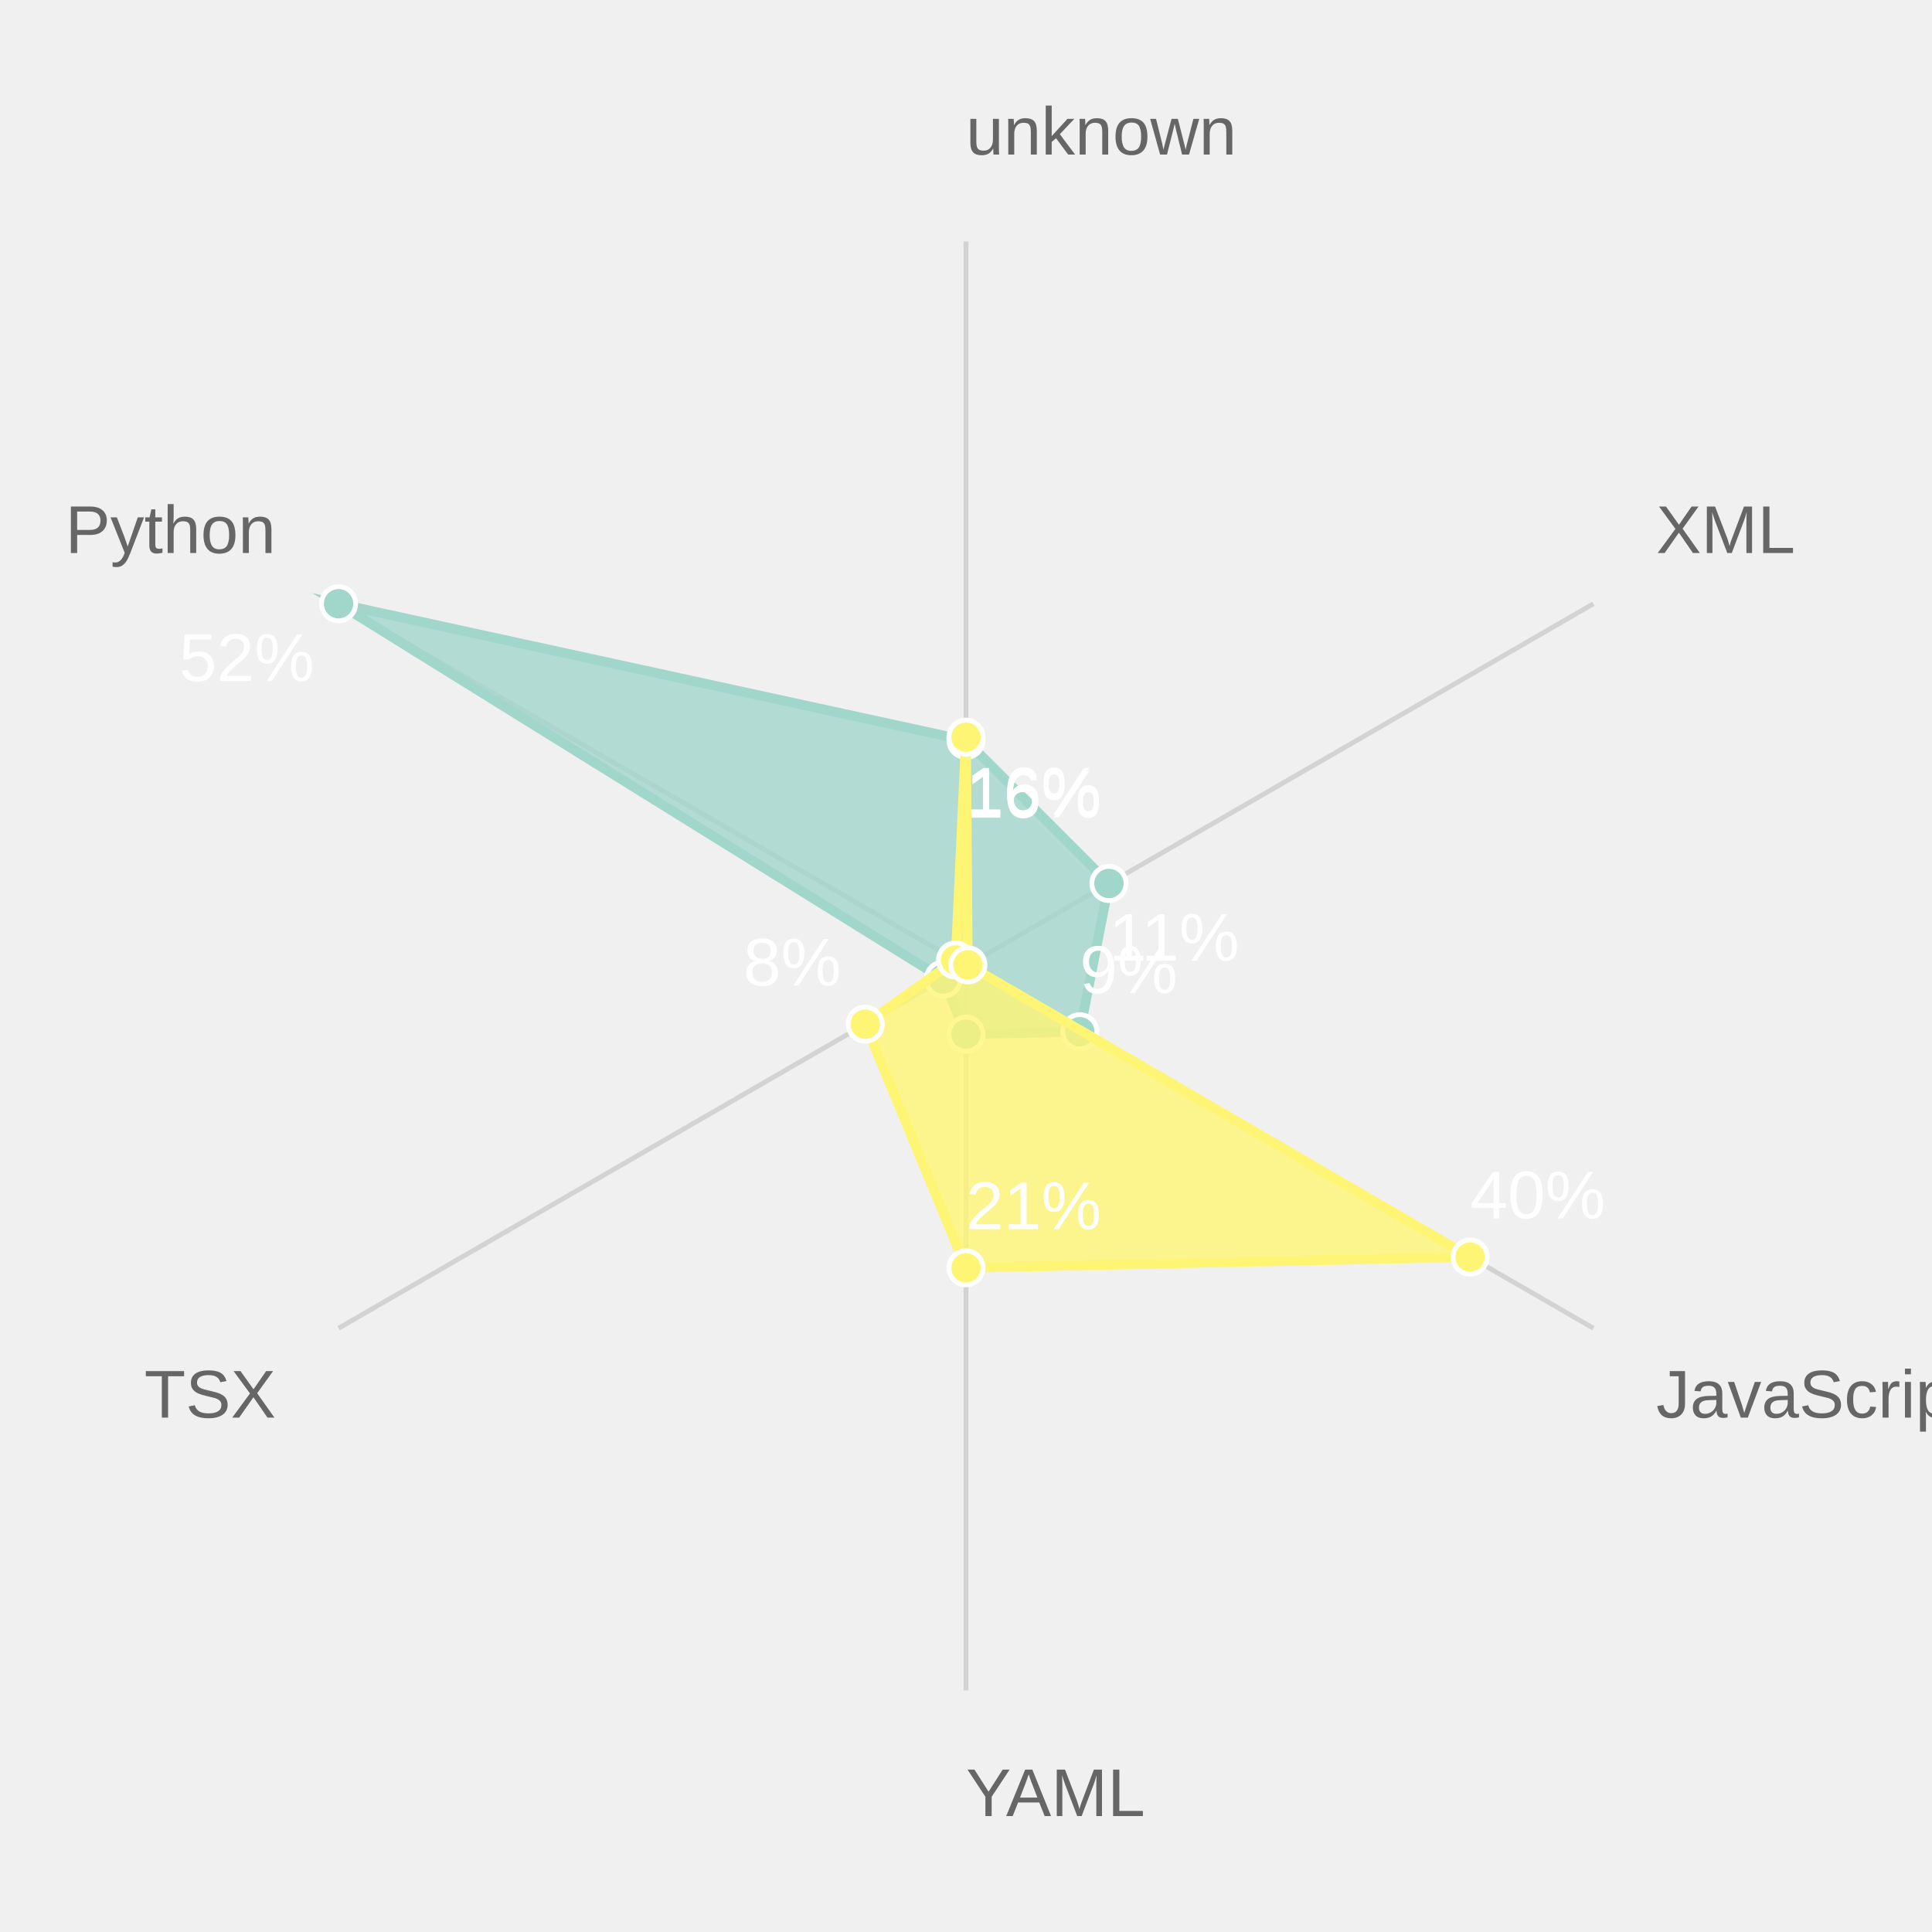
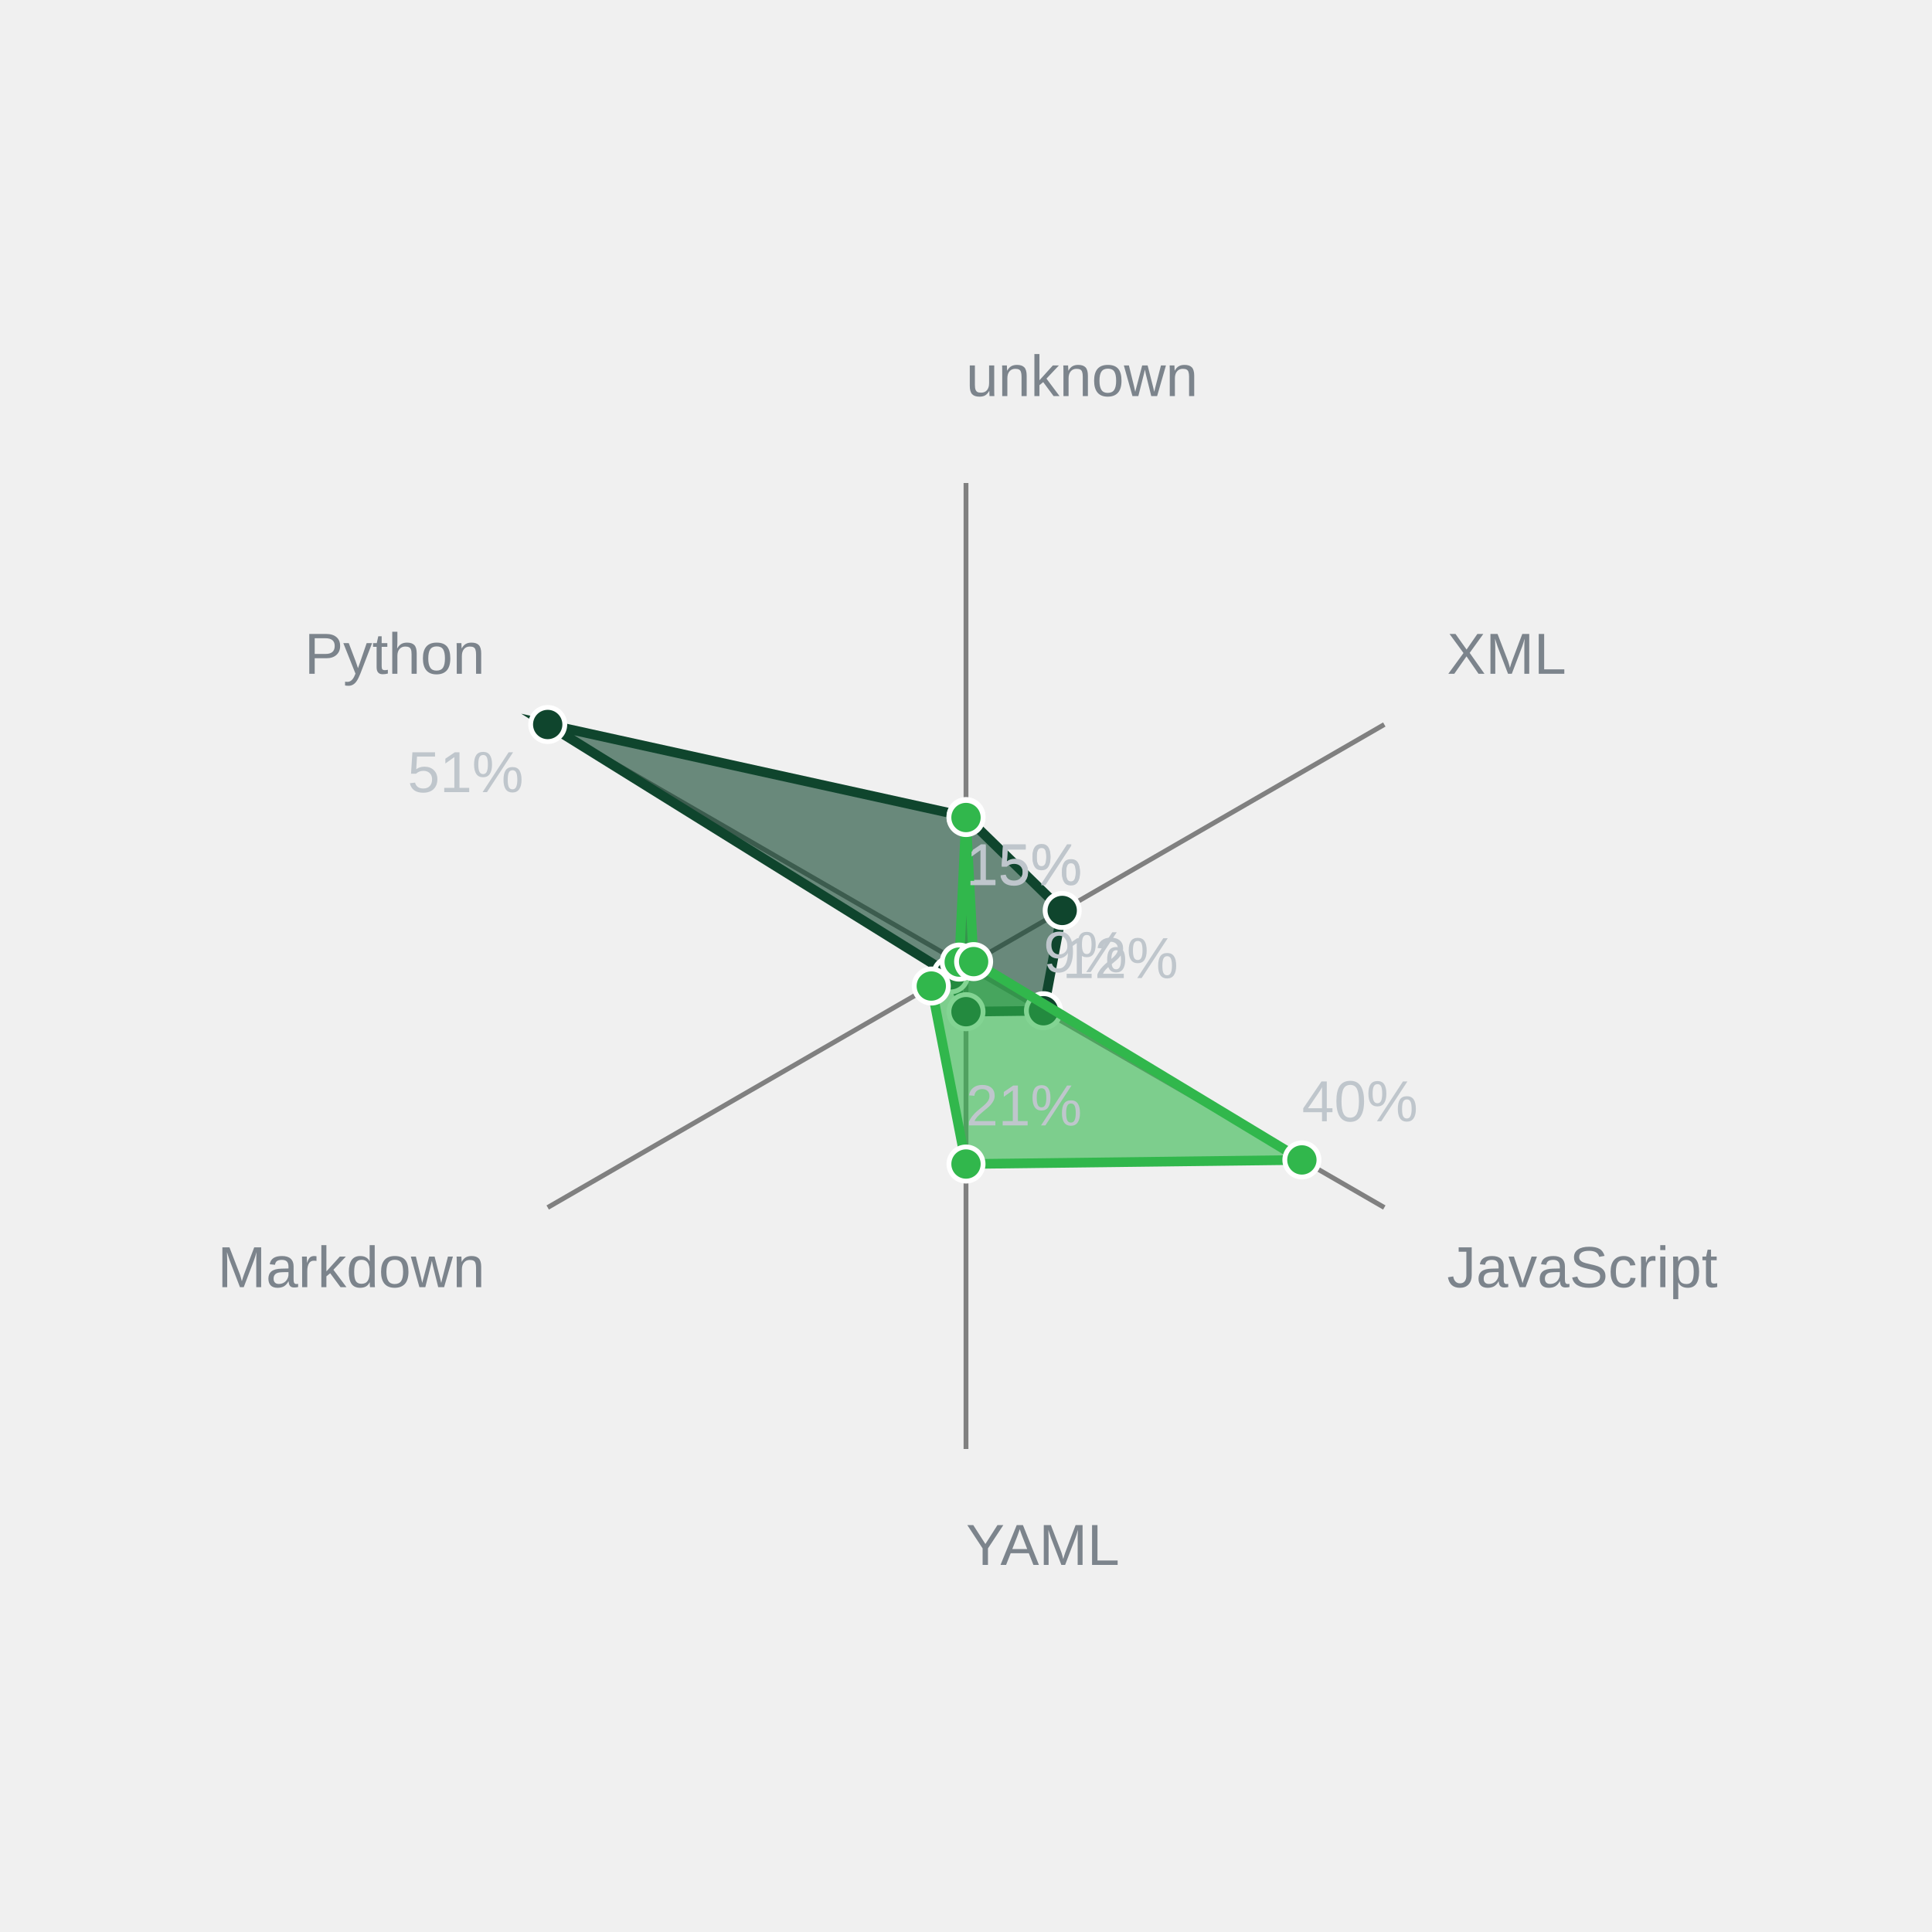
<svg xmlns="http://www.w3.org/2000/svg" version="1.1" class="marks" width="400" height="400" viewBox="0 0 400 400">
-   <g fill="none" stroke-miterlimit="10" transform="translate(50,50)">
+   <g fill="none" stroke-miterlimit="10" transform="translate(100,100)">
    <g class="mark-group role-frame root" role="graphics-object" aria-roledescription="group mark container">
-       <g transform="translate(150,150)">
-         <path class="background" aria-hidden="true" d="M0,0h300v300h-300Z" />
+       <g transform="translate(100,100)">
+         <path class="background" aria-hidden="true" d="M0,0h200v200h-200Z" />
        <g>
          <g class="mark-rule role-mark radial-grid" role="graphics-symbol" aria-roledescription="rule mark container">
-             <line transform="translate(0,0)" x2="-129.904" y2="-75" stroke="lightgray" stroke-width="1" />
-             <line transform="translate(0,0)" x2="4.2491541732359845e-14" y2="-150" stroke="lightgray" stroke-width="1" />
-             <line transform="translate(0,0)" x2="129.904" y2="-75" stroke="lightgray" stroke-width="1" />
-             <line transform="translate(0,0)" x2="129.904" y2="75" stroke="lightgray" stroke-width="1" />
-             <line transform="translate(0,0)" x2="9.184850993605149e-15" y2="150" stroke="lightgray" stroke-width="1" />
-             <line transform="translate(0,0)" x2="-129.904" y2="75" stroke="lightgray" stroke-width="1" />
+             <line transform="translate(0,0)" x2="-86.603" y2="-50" stroke="gray" stroke-width="1" />
+             <line transform="translate(0,0)" x2="2.8327694488239898e-14" y2="-100" stroke="gray" stroke-width="1" />
+             <line transform="translate(0,0)" x2="86.603" y2="-50" stroke="gray" stroke-width="1" />
+             <line transform="translate(0,0)" x2="86.603" y2="50" stroke="gray" stroke-width="1" />
+             <line transform="translate(0,0)" x2="6.123233995736766e-15" y2="100" stroke="gray" stroke-width="1" />
+             <line transform="translate(0,0)" x2="-86.603" y2="50" stroke="gray" stroke-width="1" />
          </g>
          <g class="mark-group role-scope categories" role="graphics-object" aria-roledescription="group mark container">
            <g transform="translate(0,0)">
              <path class="background" aria-hidden="true" d="M0,0h0v0h0Z" />
              <g>
                <g class="mark-line role-mark category-line" role="graphics-symbol" aria-roledescription="line mark container">
-                   <path d="M-129.904,-75L0,-46.71L29.592,-17.085L23.565,13.605L0,14.1L-4.703,2.715Z" fill="#A1D6CB" fill-opacity="0.8" stroke="#A1D6CB" stroke-width="2" />
+                   <path d="M-86.603,-50L0,-30.94L19.919,-11.5L16.039,9.26L0,9.46L-3.17,1.83Z" fill="#0f452d" fill-opacity="0.6" stroke="#0f452d" stroke-width="2" />
                </g>
                <g class="mark-symbol role-mark category-point" role="graphics-symbol" aria-roledescription="symbol mark container">
-                   <path transform="translate(-129.9038,-75)" d="M3.536,0A3.536,3.536,0,1,1,-3.536,0A3.536,3.536,0,1,1,3.536,0" fill="#A1D6CB" stroke="white" stroke-width="1" />
-                   <path transform="translate(1.3231866095456856e-14,-46.71)" d="M3.536,0A3.536,3.536,0,1,1,-3.536,0A3.536,3.536,0,1,1,3.536,0" fill="#A1D6CB" stroke="white" stroke-width="1" />
-                   <path transform="translate(29.59209,-17.085)" d="M3.536,0A3.536,3.536,0,1,1,-3.536,0A3.536,3.536,0,1,1,3.536,0" fill="#A1D6CB" stroke="white" stroke-width="1" />
-                   <path transform="translate(23.56455,13.605)" d="M3.536,0A3.536,3.536,0,1,1,-3.536,0A3.536,3.536,0,1,1,3.536,0" fill="#A1D6CB" stroke="white" stroke-width="1" />
-                   <path transform="translate(8.63375993398884e-16,14.1)" d="M3.536,0A3.536,3.536,0,1,1,-3.536,0A3.536,3.536,0,1,1,3.536,0" fill="#A1D6CB" stroke="white" stroke-width="1" />
-                   <path transform="translate(-4.702518,2.715)" d="M3.536,0A3.536,3.536,0,1,1,-3.536,0A3.536,3.536,0,1,1,3.536,0" fill="#A1D6CB" stroke="white" stroke-width="1" />
+                   <path transform="translate(-86.60254,-50)" d="M3.536,0A3.536,3.536,0,1,1,-3.536,0A3.536,3.536,0,1,1,3.536,0" fill="#0f452d" stroke="white" stroke-width="1" />
+                   <path transform="translate(8.764588674661424e-15,-30.94)" d="M3.536,0A3.536,3.536,0,1,1,-3.536,0A3.536,3.536,0,1,1,3.536,0" fill="#0f452d" stroke="white" stroke-width="1" />
+                   <path transform="translate(19.91858,-11.5)" d="M3.536,0A3.536,3.536,0,1,1,-3.536,0A3.536,3.536,0,1,1,3.536,0" fill="#0f452d" stroke="white" stroke-width="1" />
+                   <path transform="translate(16.03879,9.26)" d="M3.536,0A3.536,3.536,0,1,1,-3.536,0A3.536,3.536,0,1,1,3.536,0" fill="#0f452d" stroke="white" stroke-width="1" />
+                   <path transform="translate(5.792579359966981e-16,9.46)" d="M3.536,0A3.536,3.536,0,1,1,-3.536,0A3.536,3.536,0,1,1,3.536,0" fill="#0f452d" stroke="white" stroke-width="1" />
+                   <path transform="translate(-3.169653,1.83)" d="M3.536,0A3.536,3.536,0,1,1,-3.536,0A3.536,3.536,0,1,1,3.536,0" fill="#0f452d" stroke="white" stroke-width="1" />
                </g>
                <g class="mark-text role-mark value-text" role="graphics-object" aria-roledescription="text mark container">
-                   <text text-anchor="end" transform="translate(-134.9038,-59)" font-family="Arial, sans-serif" font-size="14px" fill="#ffffff">52%</text>
-                   <text text-anchor="start" transform="translate(1.3231866095456856e-14,-30.71)" font-family="Arial, sans-serif" font-size="14px" fill="#ffffff">16%</text>
-                   <text text-anchor="start" transform="translate(29.59209,-1.085)" font-family="Arial, sans-serif" font-size="14px" fill="#ffffff">11%</text>
-                   <text text-anchor="start" transform="translate(23.56455,5.605)" font-family="Arial, sans-serif" font-size="14px" fill="#ffffff">9%</text>
-                   <text text-anchor="start" transform="translate(8.63375993398884e-16,6.1)" font-family="Arial, sans-serif" font-size="14px" fill="#ffffff" />
-                   <text text-anchor="end" transform="translate(-9.702518,-5.285)" font-family="Arial, sans-serif" font-size="14px" fill="#ffffff" />
+                   <text text-anchor="end" transform="translate(-91.60254,-36)" font-family="Arial, sans-serif" font-size="12px" fill="#bfc6cc">51%</text>
+                   <text text-anchor="start" transform="translate(8.764588674661424e-15,-16.94)" font-family="Arial, sans-serif" font-size="12px" fill="#bfc6cc">15%</text>
+                   <text text-anchor="start" transform="translate(19.91858,2.5)" font-family="Arial, sans-serif" font-size="12px" fill="#bfc6cc">12%</text>
+                   <text text-anchor="start" transform="translate(16.03879,1.26)" font-family="Arial, sans-serif" font-size="12px" fill="#bfc6cc">9%</text>
+                   <text text-anchor="start" transform="translate(5.792579359966981e-16,1.46)" font-family="Arial, sans-serif" font-size="12px" fill="#bfc6cc" />
+                   <text text-anchor="end" transform="translate(-8.169653,-6.17)" font-family="Arial, sans-serif" font-size="12px" fill="#bfc6cc" />
                </g>
              </g>
              <path class="foreground" aria-hidden="true" d="" display="none" />
            </g>
            <g transform="translate(0,0)">
              <path class="background" aria-hidden="true" d="M0,0h0v0h0Z" />
              <g>
                <g class="mark-line role-mark category-line" role="graphics-symbol" aria-roledescription="line mark container">
-                   <path d="M-2.156,-1.245L0,-47.37L0.39,-0.225L104.365,60.255L0,62.49L-20.863,12.045Z" fill="#FFF574" fill-opacity="0.8" stroke="#FFF574" stroke-width="2" />
+                   <path d="M-1.403,-0.81L0,-30.74L1.576,-0.91L69.542,40.15L0,41L-7.188,4.15Z" fill="#31b74c" fill-opacity="0.6" stroke="#31b74c" stroke-width="2" />
                </g>
                <g class="mark-symbol role-mark category-point" role="graphics-symbol" aria-roledescription="symbol mark container">
-                   <path transform="translate(-2.156403,-1.245)" d="M3.536,0A3.536,3.536,0,1,1,-3.536,0A3.536,3.536,0,1,1,3.536,0" fill="#FFF574" stroke="white" stroke-width="1" />
-                   <path transform="translate(1.3418828879079239e-14,-47.37)" d="M3.536,0A3.536,3.536,0,1,1,-3.536,0A3.536,3.536,0,1,1,3.536,0" fill="#FFF574" stroke="white" stroke-width="1" />
-                   <path transform="translate(0.3897114,-0.225)" d="M3.536,0A3.536,3.536,0,1,1,-3.536,0A3.536,3.536,0,1,1,3.536,0" fill="#FFF574" stroke="white" stroke-width="1" />
-                   <path transform="translate(104.3647,60.255)" d="M3.536,0A3.536,3.536,0,1,1,-3.536,0A3.536,3.536,0,1,1,3.536,0" fill="#FFF574" stroke="white" stroke-width="1" />
-                   <path transform="translate(3.826408923935905e-15,62.49)" d="M3.536,0A3.536,3.536,0,1,1,-3.536,0A3.536,3.536,0,1,1,3.536,0" fill="#FFF574" stroke="white" stroke-width="1" />
-                   <path transform="translate(-20.86255,12.045)" d="M3.536,0A3.536,3.536,0,1,1,-3.536,0A3.536,3.536,0,1,1,3.536,0" fill="#FFF574" stroke="white" stroke-width="1" />
+                   <path transform="translate(-1.402961,-0.81)" d="M3.536,0A3.536,3.536,0,1,1,-3.536,0A3.536,3.536,0,1,1,3.536,0" fill="#31b74c" stroke="white" stroke-width="1" />
+                   <path transform="translate(8.707933285684945e-15,-30.74)" d="M3.536,0A3.536,3.536,0,1,1,-3.536,0A3.536,3.536,0,1,1,3.536,0" fill="#31b74c" stroke="white" stroke-width="1" />
+                   <path transform="translate(1.576166,-0.91)" d="M3.536,0A3.536,3.536,0,1,1,-3.536,0A3.536,3.536,0,1,1,3.536,0" fill="#31b74c" stroke="white" stroke-width="1" />
+                   <path transform="translate(69.54184,40.15)" d="M3.536,0A3.536,3.536,0,1,1,-3.536,0A3.536,3.536,0,1,1,3.536,0" fill="#31b74c" stroke="white" stroke-width="1" />
+                   <path transform="translate(2.510525938252074e-15,41)" d="M3.536,0A3.536,3.536,0,1,1,-3.536,0A3.536,3.536,0,1,1,3.536,0" fill="#31b74c" stroke="white" stroke-width="1" />
+                   <path transform="translate(-7.188011,4.15)" d="M3.536,0A3.536,3.536,0,1,1,-3.536,0A3.536,3.536,0,1,1,3.536,0" fill="#31b74c" stroke="white" stroke-width="1" />
                </g>
                <g class="mark-text role-mark value-text" role="graphics-object" aria-roledescription="text mark container">
-                   <text text-anchor="end" transform="translate(-7.156403,14.755)" font-family="Arial, sans-serif" font-size="14px" fill="#ffffff" />
-                   <text text-anchor="start" transform="translate(1.3418828879079239e-14,-31.37)" font-family="Arial, sans-serif" font-size="14px" fill="#ffffff">16%</text>
-                   <text text-anchor="start" transform="translate(0.3897114,15.775)" font-family="Arial, sans-serif" font-size="14px" fill="#ffffff" />
-                   <text text-anchor="start" transform="translate(104.3647,52.255)" font-family="Arial, sans-serif" font-size="14px" fill="#ffffff">40%</text>
-                   <text text-anchor="start" transform="translate(3.826408923935905e-15,54.49)" font-family="Arial, sans-serif" font-size="14px" fill="#ffffff">21%</text>
-                   <text text-anchor="end" transform="translate(-25.86255,4.045)" font-family="Arial, sans-serif" font-size="14px" fill="#ffffff">8%</text>
+                   <text text-anchor="end" transform="translate(-6.402961,13.19)" font-family="Arial, sans-serif" font-size="12px" fill="#bfc6cc" />
+                   <text text-anchor="start" transform="translate(8.707933285684945e-15,-16.74)" font-family="Arial, sans-serif" font-size="12px" fill="#bfc6cc">15%</text>
+                   <text text-anchor="start" transform="translate(1.576166,13.09)" font-family="Arial, sans-serif" font-size="12px" fill="#bfc6cc" />
+                   <text text-anchor="start" transform="translate(69.54184,32.15)" font-family="Arial, sans-serif" font-size="12px" fill="#bfc6cc">40%</text>
+                   <text text-anchor="start" transform="translate(2.510525938252074e-15,33)" font-family="Arial, sans-serif" font-size="12px" fill="#bfc6cc">21%</text>
+                   <text text-anchor="end" transform="translate(-12.18801,-3.85)" font-family="Arial, sans-serif" font-size="12px" fill="#bfc6cc" />
                </g>
              </g>
              <path class="foreground" aria-hidden="true" d="" display="none" />
            </g>
          </g>
          <g class="mark-text role-mark key-label" role="graphics-object" aria-roledescription="text mark container">
-             <text text-anchor="end" transform="translate(-142.8942,-85.5)" font-family="Arial, sans-serif" font-size="14px" fill="#666666">Python</text>
-             <text text-anchor="start" transform="translate(4.6740695905595834e-14,-168)" font-family="Arial, sans-serif" font-size="14px" fill="#666666">unknown</text>
-             <text text-anchor="start" transform="translate(142.8942,-85.5)" font-family="Arial, sans-serif" font-size="14px" fill="#666666">XML</text>
-             <text text-anchor="start" transform="translate(142.8942,93.5)" font-family="Arial, sans-serif" font-size="14px" fill="#666666">JavaScript</text>
-             <text text-anchor="start" transform="translate(1.0103336092965664e-14,176)" font-family="Arial, sans-serif" font-size="14px" fill="#666666">YAML</text>
-             <text text-anchor="end" transform="translate(-142.8942,93.5)" font-family="Arial, sans-serif" font-size="14px" fill="#666666">TSX</text>
+             <text text-anchor="end" transform="translate(-99.59292,-60.5)" font-family="Arial, sans-serif" font-size="12px" fill="#7c848c">Python</text>
+             <text text-anchor="start" transform="translate(3.2576848661475884e-14,-118)" font-family="Arial, sans-serif" font-size="12px" fill="#7c848c">unknown</text>
+             <text text-anchor="start" transform="translate(99.59292,-60.5)" font-family="Arial, sans-serif" font-size="12px" fill="#7c848c">XML</text>
+             <text text-anchor="start" transform="translate(99.59292,66.5)" font-family="Arial, sans-serif" font-size="12px" fill="#7c848c">JavaScript</text>
+             <text text-anchor="start" transform="translate(7.041719095097281e-15,124)" font-family="Arial, sans-serif" font-size="12px" fill="#7c848c">YAML</text>
+             <text text-anchor="end" transform="translate(-99.59292,66.5)" font-family="Arial, sans-serif" font-size="12px" fill="#7c848c">Markdown</text>
          </g>
        </g>
        <path class="foreground" aria-hidden="true" d="" display="none" />
      </g>
    </g>
  </g>
</svg>
